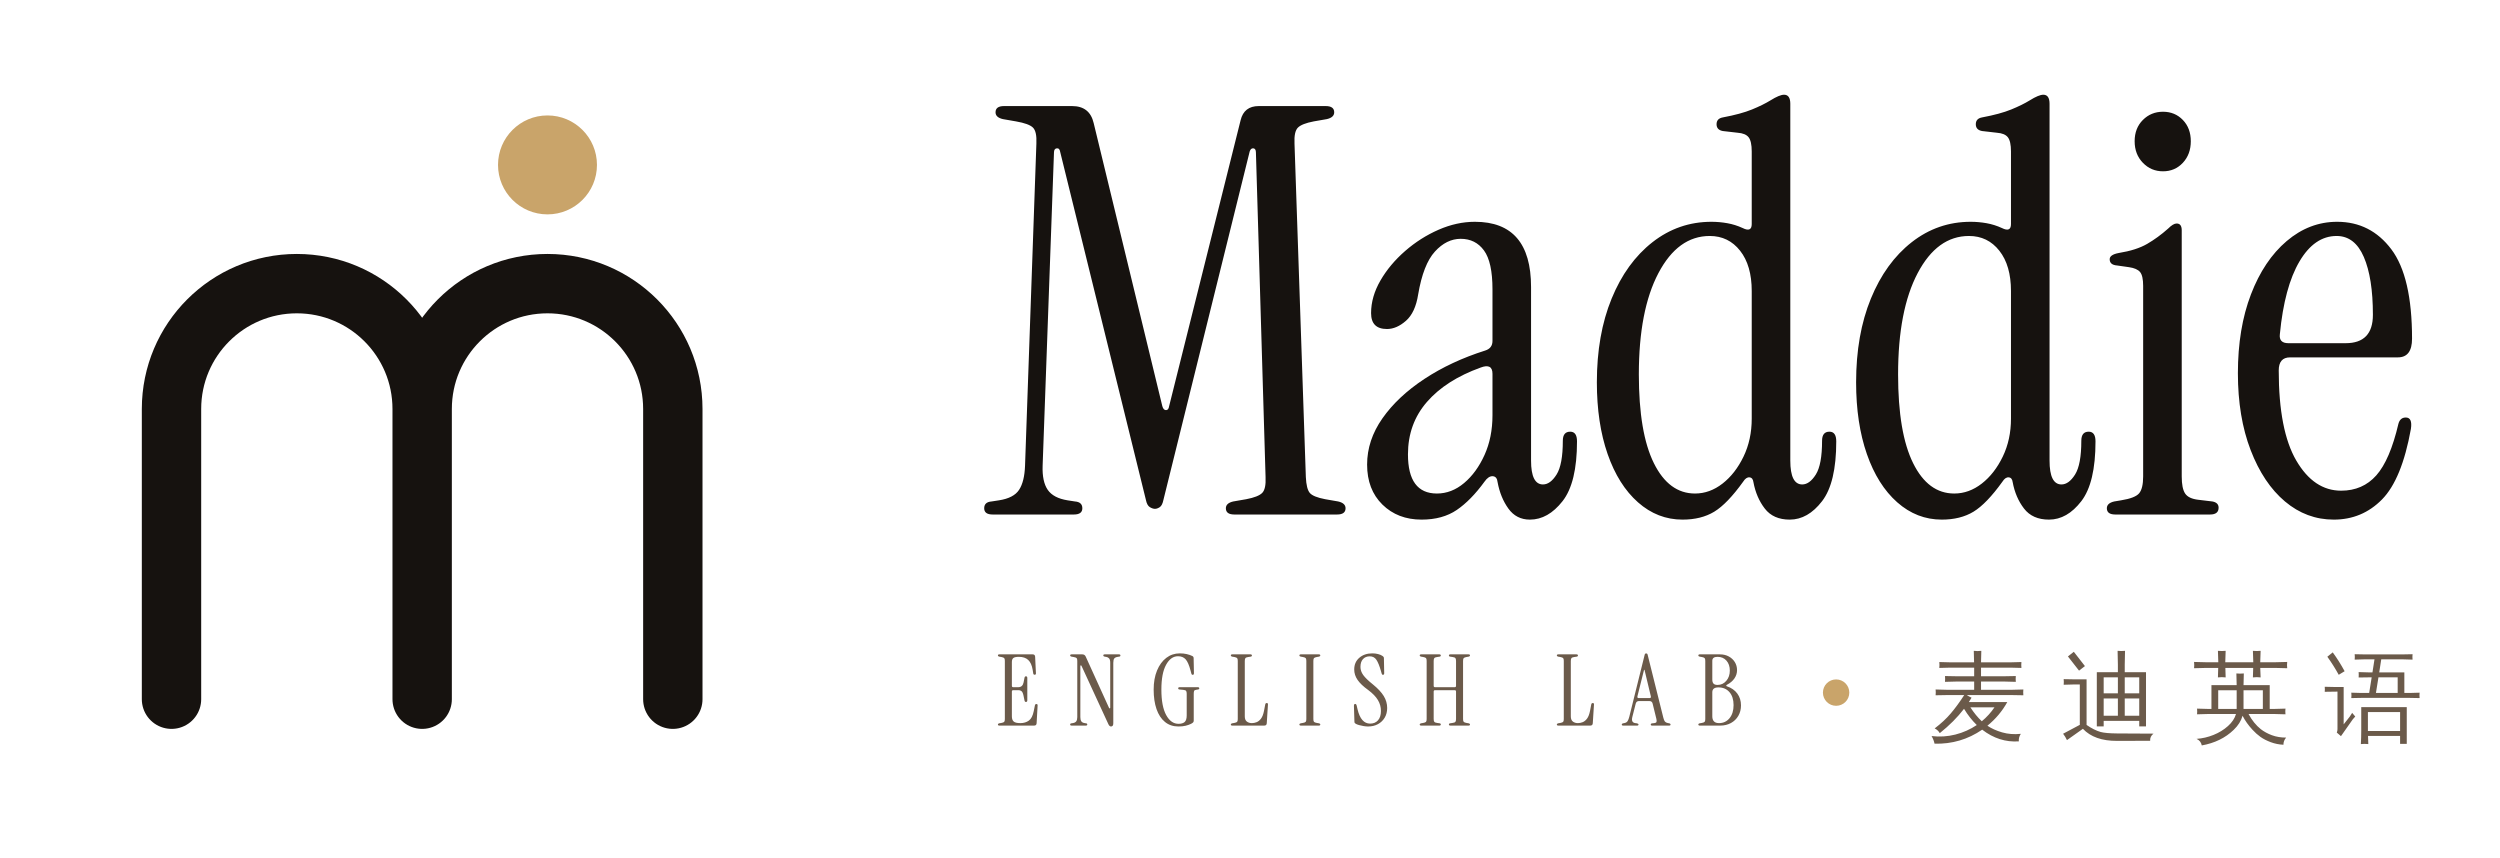
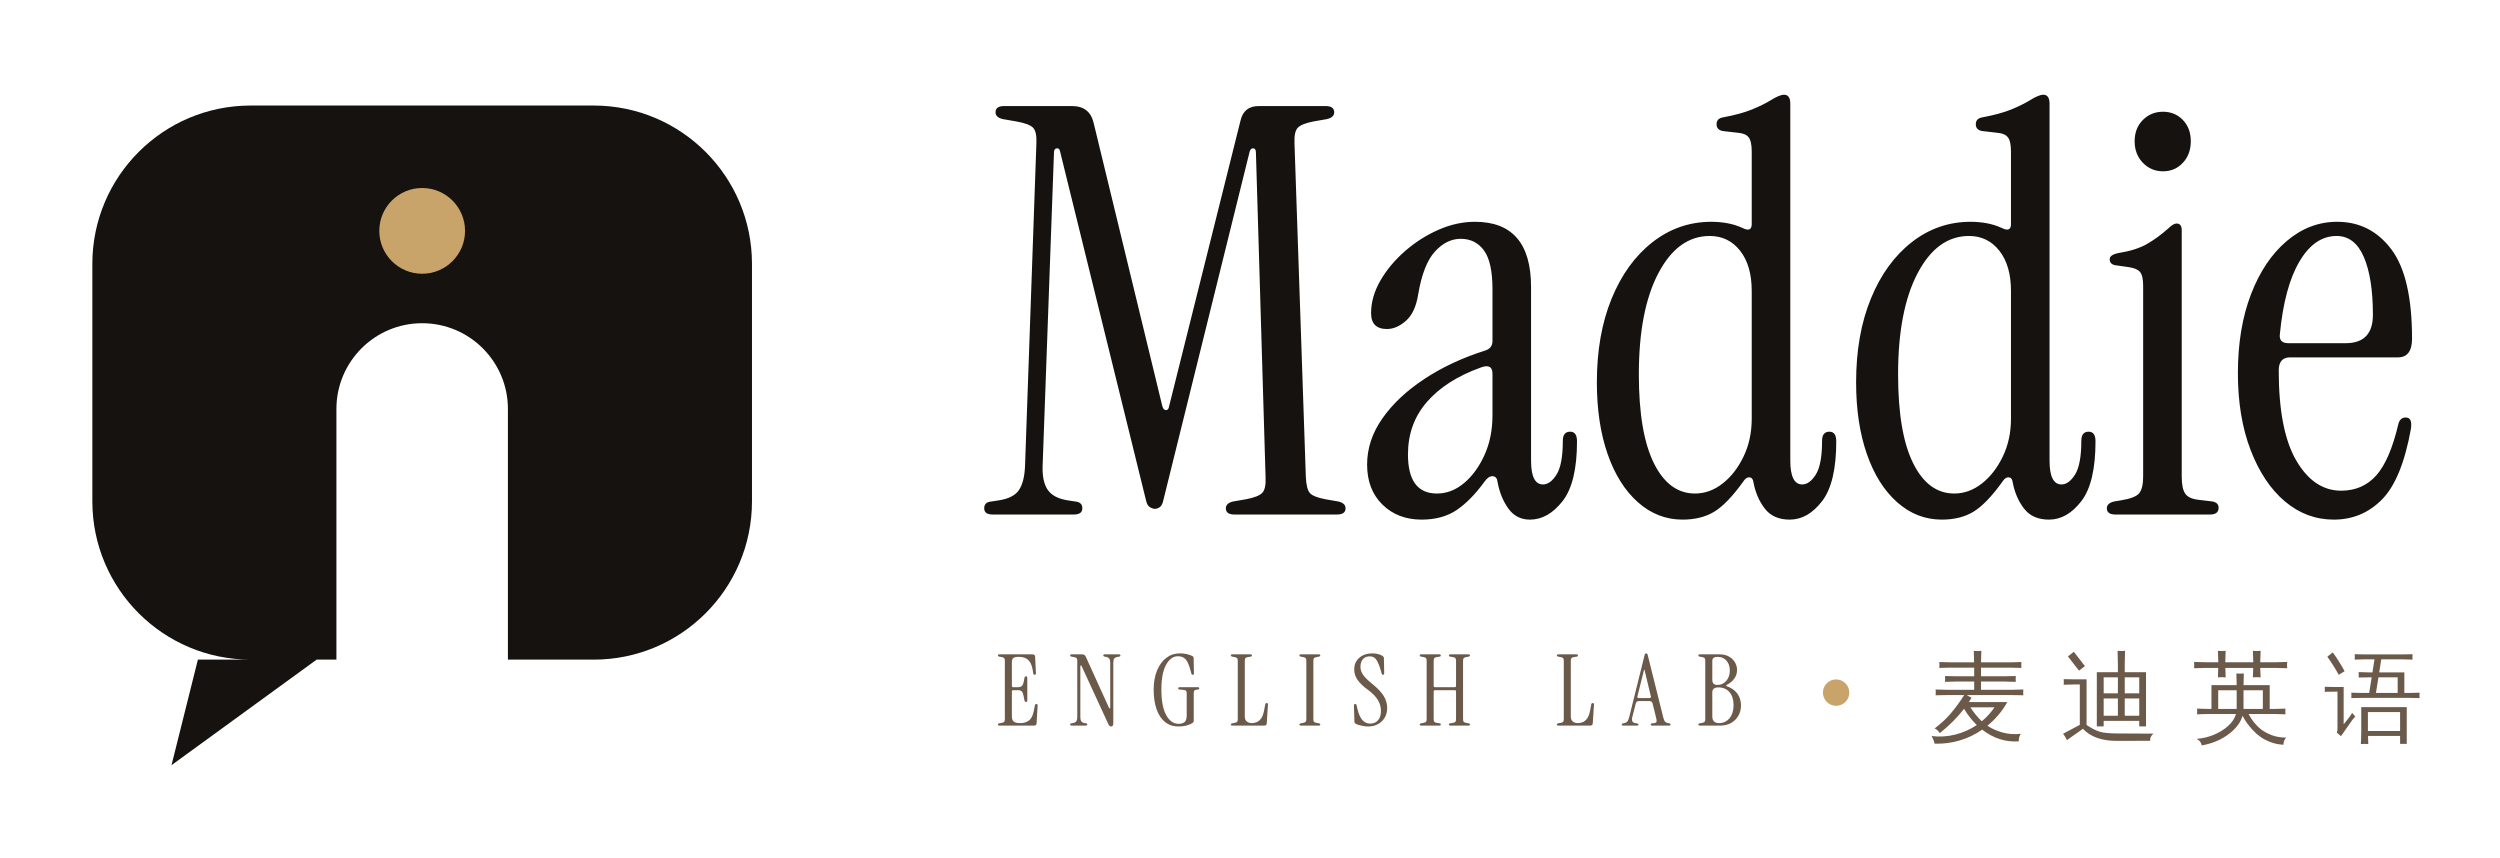
<svg xmlns="http://www.w3.org/2000/svg" viewBox="0 0 379 130" role="img" aria-label="Maddie English Lab 麦迪英语">
  <g transform="translate(4 4)">
-     <g fill="none" stroke="#16120f" stroke-width="9" stroke-linecap="round" stroke-linejoin="round">
-       <path d="M22 102 V58 A19 19 0 0 1 60 58 A19 19 0 0 1 98 58 V102 M60 58 V102" />
-     </g>
-     <circle cx="79" cy="21" r="7.5" fill="#c9a46a" />
+     <path fill="#16120f" fill-rule="evenodd" d="M34 12 H86 A24 24 0 0 1 110 36 V72 A24 24 0 0 1 86 96 H44 L22 112 L26 96 H34 A24 24 0 0 1 10 72 V36 A24 24 0 0 1 34 12 Z M47 96 V58 A13 13 0 0 1 73 58 V96 Z" />
+     <circle cx="60" cy="31" r="6.5" fill="#c9a46a" />
  </g>
  <path transform="translate(148 78)" d="M27.09 -0.86Q26.746 -0.86 26.316 -1.118Q25.886 -1.376 25.714 -2.236L12.728 -54.954Q12.642 -55.556 12.212 -55.513Q11.782 -55.47 11.782 -54.868L10.062 -7.396Q9.976 -4.988 10.836 -3.741Q11.696 -2.494 13.846 -2.15L14.964 -1.978Q16.082 -1.892 16.082 -0.946Q16.082 0.0 14.792 0.0H2.494Q1.204 0.0 1.204 -0.946Q1.204 -1.892 2.322 -1.978L3.44 -2.15Q5.676 -2.494 6.493 -3.741Q7.31 -4.988 7.396 -7.396L9.116 -56.244Q9.202 -58.05 8.6 -58.652Q7.998 -59.254 6.02 -59.598L4.042 -59.942Q2.924 -60.2 2.924 -60.974Q2.924 -61.92 4.214 -61.92H14.534Q17.2 -61.92 17.802 -59.34L28.208 -16.426Q28.38 -15.824 28.767 -15.824Q29.154 -15.824 29.24 -16.426L40.076 -59.77Q40.592 -61.92 42.828 -61.92H52.976Q54.266 -61.92 54.266 -60.974Q54.266 -60.2 53.148 -59.942L51.17 -59.598Q49.364 -59.254 48.762 -58.652Q48.16 -58.05 48.246 -56.244L49.966 -5.676Q50.052 -3.87 50.568 -3.268Q51.084 -2.666 52.89 -2.322L54.868 -1.978Q55.986 -1.72 55.986 -0.946Q55.986 0.0 54.696 0.0H39.13Q37.84 0.0 37.84 -0.946Q37.84 -1.72 38.958 -1.978L40.936 -2.322Q42.742 -2.666 43.344 -3.268Q43.946 -3.87 43.86 -5.676L42.398 -54.868Q42.398 -55.47 42.011 -55.513Q41.624 -55.556 41.452 -55.04L28.38 -2.236Q28.208 -1.376 27.821 -1.118Q27.434 -0.86 27.09 -0.86ZM67.51 0.774Q63.898 0.774 61.576 -1.505Q59.254 -3.784 59.254 -7.568Q59.254 -11.266 61.576 -14.577Q63.898 -17.888 67.94 -20.554Q71.982 -23.22 77.142 -24.854Q78.26 -25.198 78.26 -26.316V-34.142Q78.26 -38.27 76.97 -40.033Q75.68 -41.796 73.444 -41.796Q71.294 -41.796 69.531 -39.861Q67.768 -37.926 66.994 -33.368Q66.564 -30.616 65.145 -29.369Q63.726 -28.122 62.264 -28.122Q59.856 -28.122 59.856 -30.53Q59.856 -33.024 61.275 -35.475Q62.694 -37.926 65.016 -39.947Q67.338 -41.968 70.09 -43.172Q72.842 -44.376 75.594 -44.376Q84.108 -44.376 84.108 -34.486V-8.17Q84.108 -4.558 85.914 -4.558Q87.032 -4.558 87.978 -6.063Q88.924 -7.568 88.924 -11.18Q88.924 -12.556 90.042 -12.556Q91.074 -12.556 91.074 -11.094Q91.074 -4.816 88.881 -2.021Q86.688 0.774 83.936 0.774Q81.872 0.774 80.668 -0.903Q79.464 -2.58 79.034 -4.902Q78.948 -5.762 78.303 -5.805Q77.658 -5.848 77.056 -4.988Q74.992 -2.15 72.842 -0.688Q70.692 0.774 67.51 0.774ZM69.832 -3.182Q72.068 -3.182 73.96 -4.773Q75.852 -6.364 77.056 -9.03Q78.26 -11.696 78.26 -15.05V-21.328Q78.26 -22.962 76.454 -22.274Q71.208 -20.382 68.327 -17.071Q65.446 -13.76 65.446 -9.116Q65.446 -3.182 69.832 -3.182ZM107.07 0.774Q103.286 0.774 100.319 -1.849Q97.352 -4.472 95.718 -9.159Q94.084 -13.846 94.084 -20.038Q94.084 -27.262 96.32 -32.723Q98.556 -38.184 102.512 -41.28Q106.468 -44.376 111.456 -44.376Q112.66 -44.376 113.864 -44.161Q115.068 -43.946 116.186 -43.43Q117.562 -42.742 117.562 -44.032V-55.04Q117.562 -56.588 117.089 -57.19Q116.616 -57.792 115.412 -57.878L113.176 -58.136Q112.23 -58.308 112.23 -59.168Q112.23 -60.028 113.176 -60.2Q115.928 -60.716 117.605 -61.404Q119.282 -62.092 120.4 -62.78Q121.776 -63.64 122.464 -63.64Q123.41 -63.64 123.41 -62.264V-8.17Q123.41 -4.558 125.216 -4.558Q126.334 -4.558 127.28 -6.063Q128.226 -7.568 128.226 -11.18Q128.226 -12.556 129.344 -12.556Q130.376 -12.556 130.376 -11.094Q130.376 -4.816 128.226 -2.021Q126.076 0.774 123.324 0.774Q120.83 0.774 119.54 -0.903Q118.25 -2.58 117.82 -4.902Q117.734 -5.59 117.218 -5.633Q116.702 -5.676 116.272 -4.988Q113.864 -1.634 111.886 -0.43Q109.908 0.774 107.07 0.774ZM108.962 -3.182Q111.198 -3.182 113.133 -4.687Q115.068 -6.192 116.315 -8.772Q117.562 -11.352 117.562 -14.534V-33.884Q117.562 -37.754 115.799 -39.99Q114.036 -42.226 111.198 -42.226Q106.382 -42.226 103.415 -36.593Q100.448 -30.96 100.448 -21.242Q100.448 -12.384 102.727 -7.783Q105.006 -3.182 108.962 -3.182ZM146.372 0.774Q142.588 0.774 139.621 -1.849Q136.654 -4.472 135.02 -9.159Q133.386 -13.846 133.386 -20.038Q133.386 -27.262 135.622 -32.723Q137.858 -38.184 141.814 -41.28Q145.77 -44.376 150.758 -44.376Q151.962 -44.376 153.166 -44.161Q154.37 -43.946 155.488 -43.43Q156.864 -42.742 156.864 -44.032V-55.04Q156.864 -56.588 156.391 -57.19Q155.918 -57.792 154.714 -57.878L152.478 -58.136Q151.532 -58.308 151.532 -59.168Q151.532 -60.028 152.478 -60.2Q155.23 -60.716 156.907 -61.404Q158.584 -62.092 159.702 -62.78Q161.078 -63.64 161.766 -63.64Q162.712 -63.64 162.712 -62.264V-8.17Q162.712 -4.558 164.518 -4.558Q165.636 -4.558 166.582 -6.063Q167.528 -7.568 167.528 -11.18Q167.528 -12.556 168.646 -12.556Q169.678 -12.556 169.678 -11.094Q169.678 -4.816 167.528 -2.021Q165.378 0.774 162.626 0.774Q160.132 0.774 158.842 -0.903Q157.552 -2.58 157.122 -4.902Q157.036 -5.59 156.52 -5.633Q156.004 -5.676 155.574 -4.988Q153.166 -1.634 151.188 -0.43Q149.21 0.774 146.372 0.774ZM148.264 -3.182Q150.5 -3.182 152.435 -4.687Q154.37 -6.192 155.617 -8.772Q156.864 -11.352 156.864 -14.534V-33.884Q156.864 -37.754 155.101 -39.99Q153.338 -42.226 150.5 -42.226Q145.684 -42.226 142.717 -36.593Q139.75 -30.96 139.75 -21.242Q139.75 -12.384 142.029 -7.783Q144.308 -3.182 148.264 -3.182ZM179.912 -52.03Q178.106 -52.03 176.859 -53.32Q175.612 -54.61 175.612 -56.588Q175.612 -58.566 176.859 -59.813Q178.106 -61.06 179.912 -61.06Q181.718 -61.06 182.922 -59.813Q184.126 -58.566 184.126 -56.588Q184.126 -54.61 182.922 -53.32Q181.718 -52.03 179.912 -52.03ZM172.688 0.0Q171.398 0.0 171.398 -0.946Q171.398 -1.72 172.516 -1.978L173.548 -2.15Q175.698 -2.494 176.3 -3.225Q176.902 -3.956 176.902 -5.762V-34.658Q176.902 -36.206 176.429 -36.765Q175.956 -37.324 174.752 -37.496L172.946 -37.754Q171.828 -37.84 171.828 -38.7Q171.828 -39.388 173.204 -39.646Q175.87 -40.076 177.504 -41.022Q179.138 -41.968 180.686 -43.344Q181.46 -44.118 181.976 -44.118Q182.75 -44.118 182.75 -43.086V-5.762Q182.75 -3.956 183.266 -3.182Q183.782 -2.408 185.244 -2.236L187.394 -1.978Q188.34 -1.806 188.34 -1.032Q188.34 0.0 187.05 0.0ZM205.798 0.774Q201.67 0.774 198.402 -1.978Q195.134 -4.73 193.199 -9.761Q191.264 -14.792 191.264 -21.414Q191.264 -28.208 193.242 -33.368Q195.22 -38.528 198.66 -41.452Q202.1 -44.376 206.314 -44.376Q211.388 -44.376 214.527 -40.205Q217.666 -36.034 217.666 -26.66Q217.666 -23.822 215.516 -23.822H199.176Q197.456 -23.822 197.456 -21.844Q197.456 -12.728 200.122 -8.17Q202.788 -3.612 206.916 -3.612Q210.184 -3.612 212.248 -5.934Q214.312 -8.256 215.602 -13.76Q215.86 -14.706 216.72 -14.706Q217.752 -14.706 217.494 -12.986Q216.118 -5.332 213.108 -2.279Q210.098 0.774 205.798 0.774ZM198.918 -25.972H207.604Q211.732 -25.972 211.732 -30.272Q211.732 -35.862 210.356 -39.044Q208.98 -42.226 206.228 -42.226Q202.874 -42.226 200.595 -38.356Q198.316 -34.486 197.628 -27.348Q197.456 -25.972 198.918 -25.972Z" fill="#16120f" />
  <path transform="translate(151 110)" d="M0.51 0.0Q0.285 0.0 0.285 -0.165Q0.285 -0.3 0.48 -0.345L0.825 -0.405Q1.14 -0.465 1.237 -0.57Q1.335 -0.675 1.335 -0.99V-9.81Q1.335 -10.125 1.237 -10.23Q1.14 -10.335 0.825 -10.395L0.48 -10.455Q0.285 -10.5 0.285 -10.635Q0.285 -10.8 0.51 -10.8H5.55Q5.895 -10.8 5.925 -10.455L6.045 -7.965Q6.075 -7.71 5.85 -7.71Q5.67 -7.71 5.64 -7.905L5.55 -8.46Q5.385 -9.48 4.875 -9.953Q4.365 -10.425 3.465 -10.425Q2.865 -10.425 2.632 -10.252Q2.4 -10.08 2.4 -9.645V-6.03Q2.4 -5.82 2.61 -5.82H3.36Q4.02 -5.82 4.17 -6.525L4.32 -7.275Q4.38 -7.5 4.575 -7.47Q4.74 -7.44 4.74 -7.215V-3.84Q4.74 -3.615 4.575 -3.585Q4.38 -3.555 4.32 -3.78L4.17 -4.515Q4.065 -5.04 3.877 -5.205Q3.69 -5.37 3.345 -5.37H2.61Q2.4 -5.37 2.4 -5.16V-1.395Q2.4 -0.855 2.678 -0.615Q2.955 -0.375 3.69 -0.375Q4.44 -0.375 4.973 -0.757Q5.505 -1.14 5.715 -2.19L5.895 -3.075Q5.94 -3.27 6.12 -3.27Q6.33 -3.27 6.3 -3.015L6.15 -0.345Q6.12 0.0 5.775 0.0ZM17.43 0.135Q17.19 0.135 17.025 -0.225L12.96 -9.045Q12.915 -9.15 12.848 -9.135Q12.78 -9.12 12.78 -9.0V-1.29Q12.78 -0.87 12.923 -0.652Q13.065 -0.435 13.44 -0.375L13.635 -0.345Q13.83 -0.33 13.83 -0.165Q13.83 0.0 13.605 0.0H11.46Q11.235 0.0 11.235 -0.165Q11.235 -0.33 11.43 -0.345L11.625 -0.375Q12.015 -0.435 12.165 -0.652Q12.315 -0.87 12.315 -1.29V-9.81Q12.315 -10.125 12.218 -10.23Q12.12 -10.335 11.775 -10.395L11.43 -10.455Q11.235 -10.5 11.235 -10.635Q11.235 -10.8 11.46 -10.8H13.065Q13.44 -10.8 13.59 -10.47L17.13 -2.685Q17.175 -2.595 17.242 -2.61Q17.31 -2.625 17.31 -2.715V-9.51Q17.31 -9.99 17.145 -10.178Q16.98 -10.365 16.725 -10.41L16.455 -10.455Q16.26 -10.5 16.26 -10.635Q16.26 -10.8 16.485 -10.8H18.63Q18.855 -10.8 18.855 -10.635Q18.855 -10.47 18.66 -10.455L18.465 -10.425Q18.075 -10.365 17.925 -10.178Q17.775 -9.99 17.775 -9.51V-0.345Q17.775 -0.075 17.678 0.03Q17.58 0.135 17.43 0.135ZM27.66 0.135Q26.445 0.135 25.605 -0.555Q24.765 -1.245 24.33 -2.498Q23.895 -3.75 23.895 -5.46Q23.895 -7.11 24.405 -8.348Q24.915 -9.585 25.808 -10.267Q26.7 -10.95 27.855 -10.95Q28.44 -10.95 28.92 -10.837Q29.4 -10.725 29.76 -10.545Q29.955 -10.44 29.955 -10.23L30.0 -7.95Q30.0 -7.695 29.82 -7.695Q29.655 -7.695 29.61 -7.89L29.49 -8.34Q29.16 -9.585 28.74 -10.05Q28.32 -10.515 27.585 -10.515Q26.49 -10.515 25.778 -9.217Q25.065 -7.92 25.065 -5.46Q25.065 -2.925 25.793 -1.597Q26.52 -0.27 27.66 -0.27Q28.275 -0.27 28.59 -0.54Q28.905 -0.81 28.905 -1.545V-4.83Q28.905 -5.145 28.808 -5.265Q28.71 -5.385 28.395 -5.415L27.81 -5.475Q27.615 -5.49 27.615 -5.655Q27.615 -5.82 27.84 -5.82H30.585Q30.81 -5.82 30.81 -5.64Q30.81 -5.505 30.645 -5.475L30.42 -5.445Q30.09 -5.4 30.03 -5.265Q29.97 -5.13 29.97 -4.815V-0.75Q29.97 -0.585 29.88 -0.487Q29.79 -0.39 29.565 -0.27Q29.205 -0.09 28.74 0.023Q28.275 0.135 27.66 0.135ZM35.82 0.0Q35.595 0.0 35.595 -0.165Q35.595 -0.3 35.79 -0.345L36.135 -0.405Q36.45 -0.465 36.547 -0.57Q36.645 -0.675 36.645 -0.99V-9.81Q36.645 -10.125 36.547 -10.23Q36.45 -10.335 36.135 -10.395L35.79 -10.455Q35.595 -10.5 35.595 -10.635Q35.595 -10.8 35.82 -10.8H38.565Q38.79 -10.8 38.79 -10.62Q38.79 -10.485 38.625 -10.455L38.22 -10.395Q37.905 -10.35 37.808 -10.23Q37.71 -10.11 37.71 -9.795V-1.395Q37.71 -0.855 38.017 -0.615Q38.325 -0.375 38.79 -0.375Q39.135 -0.375 39.503 -0.517Q39.87 -0.66 40.17 -1.057Q40.47 -1.455 40.62 -2.22L40.815 -3.225Q40.86 -3.42 41.04 -3.42Q41.25 -3.42 41.22 -3.165L41.04 -0.345Q41.01 0.0 40.665 0.0ZM46.215 0.0Q45.99 0.0 45.99 -0.165Q45.99 -0.3 46.185 -0.345L46.53 -0.405Q46.845 -0.465 46.942 -0.57Q47.04 -0.675 47.04 -0.99V-9.81Q47.04 -10.125 46.942 -10.23Q46.845 -10.335 46.53 -10.395L46.185 -10.455Q45.99 -10.5 45.99 -10.635Q45.99 -10.8 46.215 -10.8H48.93Q49.155 -10.8 49.155 -10.635Q49.155 -10.5 48.96 -10.455L48.615 -10.395Q48.3 -10.335 48.203 -10.23Q48.105 -10.125 48.105 -9.81V-0.99Q48.105 -0.675 48.203 -0.57Q48.3 -0.465 48.615 -0.405L48.96 -0.345Q49.155 -0.3 49.155 -0.165Q49.155 0.0 48.93 0.0ZM56.4 0.135Q56.1 0.135 55.733 0.075Q55.365 0.015 55.043 -0.075Q54.72 -0.165 54.54 -0.27Q54.435 -0.33 54.383 -0.397Q54.33 -0.465 54.33 -0.63L54.255 -2.985Q54.255 -3.285 54.45 -3.285Q54.615 -3.285 54.675 -3.015L54.81 -2.445Q55.32 -0.3 56.715 -0.3Q57.465 -0.3 57.907 -0.802Q58.35 -1.305 58.35 -2.22Q58.35 -3.105 57.892 -3.87Q57.435 -4.635 56.43 -5.385Q55.32 -6.18 54.81 -6.922Q54.3 -7.665 54.3 -8.505Q54.3 -9.615 55.072 -10.282Q55.845 -10.95 57.045 -10.95Q57.495 -10.95 57.915 -10.845Q58.335 -10.74 58.605 -10.545Q58.695 -10.485 58.748 -10.41Q58.8 -10.335 58.8 -10.215L58.845 -7.95Q58.845 -7.695 58.65 -7.695Q58.515 -7.695 58.455 -7.905L58.35 -8.28Q58.02 -9.435 57.668 -9.968Q57.315 -10.5 56.655 -10.5Q56.01 -10.5 55.627 -10.08Q55.245 -9.66 55.245 -8.895Q55.245 -8.25 55.665 -7.665Q56.085 -7.08 57.135 -6.24Q58.26 -5.325 58.778 -4.478Q59.295 -3.63 59.295 -2.67Q59.295 -1.83 58.92 -1.2Q58.545 -0.57 57.892 -0.217Q57.24 0.135 56.4 0.135ZM64.455 0.0Q64.23 0.0 64.23 -0.165Q64.23 -0.3 64.425 -0.345L64.77 -0.405Q65.085 -0.465 65.183 -0.57Q65.28 -0.675 65.28 -0.99V-9.81Q65.28 -10.125 65.183 -10.23Q65.085 -10.335 64.77 -10.395L64.425 -10.455Q64.23 -10.5 64.23 -10.635Q64.23 -10.8 64.455 -10.8H67.2Q67.425 -10.8 67.425 -10.62Q67.425 -10.485 67.26 -10.455L66.855 -10.395Q66.54 -10.35 66.442 -10.23Q66.345 -10.11 66.345 -9.795V-6.03Q66.345 -5.82 66.555 -5.82H69.525Q69.735 -5.82 69.735 -6.03V-9.795Q69.735 -10.11 69.638 -10.23Q69.54 -10.35 69.225 -10.395L68.82 -10.455Q68.655 -10.485 68.655 -10.62Q68.655 -10.8 68.88 -10.8H71.625Q71.85 -10.8 71.85 -10.635Q71.85 -10.5 71.655 -10.455L71.31 -10.395Q70.995 -10.335 70.898 -10.23Q70.8 -10.125 70.8 -9.81V-0.99Q70.8 -0.675 70.898 -0.57Q70.995 -0.465 71.31 -0.405L71.655 -0.345Q71.85 -0.3 71.85 -0.165Q71.85 0.0 71.625 0.0H68.88Q68.655 0.0 68.655 -0.18Q68.655 -0.315 68.82 -0.345L69.225 -0.405Q69.54 -0.45 69.638 -0.57Q69.735 -0.69 69.735 -1.005V-5.16Q69.735 -5.37 69.525 -5.37H66.555Q66.345 -5.37 66.345 -5.16V-1.005Q66.345 -0.69 66.442 -0.57Q66.54 -0.45 66.855 -0.405L67.26 -0.345Q67.425 -0.315 67.425 -0.18Q67.425 0.0 67.2 0.0ZM85.245 0.0Q85.02 0.0 85.02 -0.165Q85.02 -0.3 85.215 -0.345L85.56 -0.405Q85.875 -0.465 85.973 -0.57Q86.07 -0.675 86.07 -0.99V-9.81Q86.07 -10.125 85.973 -10.23Q85.875 -10.335 85.56 -10.395L85.215 -10.455Q85.02 -10.5 85.02 -10.635Q85.02 -10.8 85.245 -10.8H87.99Q88.215 -10.8 88.215 -10.62Q88.215 -10.485 88.05 -10.455L87.645 -10.395Q87.33 -10.35 87.233 -10.23Q87.135 -10.11 87.135 -9.795V-1.395Q87.135 -0.855 87.443 -0.615Q87.75 -0.375 88.215 -0.375Q88.56 -0.375 88.928 -0.517Q89.295 -0.66 89.595 -1.057Q89.895 -1.455 90.045 -2.22L90.24 -3.225Q90.285 -3.42 90.465 -3.42Q90.675 -3.42 90.645 -3.165L90.465 -0.345Q90.435 0.0 90.09 0.0ZM95.085 0.0Q94.86 0.0 94.86 -0.15Q94.86 -0.3 95.07 -0.345L95.295 -0.39Q95.595 -0.45 95.745 -0.682Q95.895 -0.915 96 -1.335L98.325 -10.71Q98.355 -10.86 98.423 -10.905Q98.49 -10.95 98.55 -10.95Q98.625 -10.95 98.693 -10.905Q98.76 -10.86 98.79 -10.71L101.16 -1.2Q101.265 -0.78 101.4 -0.615Q101.535 -0.45 101.82 -0.39L102.045 -0.345Q102.255 -0.3 102.255 -0.15Q102.255 0.0 102.03 0.0H99.465Q99.255 0.0 99.255 -0.165Q99.255 -0.33 99.51 -0.345L99.795 -0.375Q100.05 -0.405 100.118 -0.54Q100.185 -0.675 100.11 -1.005L99.54 -3.33Q99.45 -3.72 99.045 -3.72H97.47Q97.08 -3.72 96.975 -3.33L96.465 -1.32Q96.24 -0.465 96.915 -0.375L97.14 -0.345Q97.395 -0.3 97.395 -0.165Q97.395 0.0 97.185 0.0ZM97.425 -4.17H99.075Q99.315 -4.17 99.27 -4.425L98.31 -8.445H98.235L97.23 -4.425Q97.185 -4.17 97.425 -4.17ZM106.695 0.0Q106.47 0.0 106.47 -0.165Q106.47 -0.3 106.665 -0.345L107.01 -0.405Q107.325 -0.465 107.422 -0.57Q107.52 -0.675 107.52 -0.99V-9.81Q107.52 -10.125 107.422 -10.23Q107.325 -10.335 107.01 -10.395L106.665 -10.455Q106.47 -10.5 106.47 -10.635Q106.47 -10.8 106.695 -10.8H109.74Q110.49 -10.8 111.075 -10.485Q111.66 -10.17 111.998 -9.63Q112.335 -9.09 112.335 -8.4Q112.335 -7.725 111.938 -7.147Q111.54 -6.57 110.79 -6.18Q110.7 -6.135 110.7 -6.06Q110.7 -5.985 110.805 -5.955Q111.825 -5.61 112.38 -4.852Q112.935 -4.095 112.935 -3.06Q112.935 -2.175 112.53 -1.478Q112.125 -0.78 111.412 -0.39Q110.7 0.0 109.8 0.0ZM109.38 -6.165Q110.175 -6.165 110.708 -6.787Q111.24 -7.41 111.24 -8.34Q111.24 -9.27 110.73 -9.848Q110.22 -10.425 109.38 -10.425Q108.585 -10.425 108.585 -9.825V-6.99Q108.585 -6.555 108.773 -6.36Q108.96 -6.165 109.38 -6.165ZM109.605 -0.375Q110.58 -0.375 111.195 -1.117Q111.81 -1.86 111.81 -3.105Q111.81 -4.35 111.188 -5.07Q110.565 -5.79 109.515 -5.79Q108.585 -5.79 108.585 -5.055V-1.41Q108.585 -0.375 109.605 -0.375Z" fill="#6b5a4a" />
  <path transform="translate(292.355 111)" d="M2.71 -5.625Q1.89 -5.625 1.084 -5.596Q1.128 -6.035 1.084 -6.475Q1.89 -6.431 2.71 -6.431H6.929V-7.676H4.146Q3.325 -7.676 2.505 -7.632Q2.549 -8.071 2.505 -8.511Q3.325 -8.481 4.146 -8.481H6.929V-9.785H3.281Q2.461 -9.785 1.641 -9.741Q1.699 -10.181 1.641 -10.635Q2.461 -10.591 3.281 -10.591H6.914Q6.914 -11.455 6.87 -12.334Q7.441 -12.261 8.013 -12.334Q7.983 -11.455 7.969 -10.591H12.466Q13.286 -10.591 14.092 -10.635Q14.048 -10.181 14.092 -9.741Q13.286 -9.785 12.466 -9.785H7.969V-8.481H11.602Q12.422 -8.481 13.242 -8.511Q13.198 -8.071 13.242 -7.632Q12.422 -7.676 11.602 -7.676H7.969V-6.431H12.744Q13.564 -6.431 14.385 -6.475Q14.341 -6.035 14.385 -5.596Q13.564 -5.625 12.744 -5.625H5.815Q6.152 -5.405 6.533 -5.229Q6.328 -4.893 6.123 -4.57H11.953Q10.811 -2.505 8.936 -0.981Q9.858 -0.352 11.169 0.029Q12.48 0.41 14.004 0.249Q13.652 0.762 13.696 1.392Q10.708 1.597 8.145 -0.381Q4.893 1.846 0.923 1.743Q0.791 1.128 0.469 0.586Q2.314 0.806 4.08 0.359Q5.845 -0.088 7.324 -1.084Q6.24 -2.139 5.391 -3.545Q3.926 -1.626 1.714 0.146Q1.436 -0.337 0.938 -0.571Q2.388 -1.67 3.391 -2.856Q4.395 -4.043 5.42 -5.625ZM6.357 -3.765Q7.163 -2.52 8.086 -1.655Q9.199 -2.578 10.005 -3.765ZM28.584 1.318Q25.156 1.333 23.413 -0.513L20.996 1.201Q20.762 0.688 20.41 0.234L22.944 -1.113V-7.236H22.065Q21.289 -7.236 20.498 -7.192Q20.542 -7.617 20.498 -8.042Q21.289 -8.013 22.065 -8.013H23.97V-1.099Q25.112 -0.308 26.108 -0.029Q26.885 0.176 28.584 0.19L34.121 0.22Q33.564 0.63 33.608 1.304ZM23.721 -10.02 22.827 -9.331 21.143 -11.484 22.036 -12.188ZM26.562 -0.879H25.522V-9.097H28.716V-10.239Q28.716 -11.294 28.672 -12.334Q29.229 -12.275 29.8 -12.334Q29.756 -11.294 29.756 -10.239V-9.097H32.979V-0.879H31.953V-1.714H26.562ZM29.756 -2.49H31.953V-5.112H29.756ZM28.716 -2.49V-5.112H26.562V-2.49ZM29.756 -5.889H31.953V-8.32H29.756ZM28.716 -5.889V-8.32H26.562V-5.889ZM42.285 -2.754Q41.509 -2.754 40.718 -2.71Q40.762 -3.149 40.718 -3.574Q41.509 -3.53 42.285 -3.53H42.9V-7.134H46.724Q46.724 -8.013 46.68 -8.906Q47.236 -8.848 47.808 -8.906Q47.764 -8.013 47.764 -7.134H51.733V-3.53H52.539Q53.33 -3.53 54.121 -3.574Q54.077 -3.149 54.121 -2.71Q53.33 -2.754 52.539 -2.754H48.525Q49.287 -1.333 50.386 -0.454Q51.104 0.103 52.07 0.461Q53.037 0.82 54.224 0.82Q53.813 1.289 53.813 1.904Q52.817 1.86 51.895 1.516Q50.972 1.172 50.327 0.71Q49.683 0.249 49.111 -0.381Q48.188 -1.377 47.617 -2.49Q47.295 -1.333 46.27 -0.352Q44.38 1.479 41.436 2.007Q41.304 1.318 40.645 1.011Q41.948 0.923 43.208 0.417Q44.468 -0.088 45.405 -0.93Q46.343 -1.772 46.621 -2.754ZM47.764 -3.53H50.693V-6.357H47.764ZM46.724 -3.53V-6.357H43.926V-3.53ZM50.356 -8.306Q49.771 -8.379 49.185 -8.306Q49.229 -9.053 49.229 -9.741H45.01Q45.01 -9.023 45.054 -8.306Q44.468 -8.379 43.882 -8.306Q43.926 -9.053 43.926 -9.741H41.978Q41.128 -9.741 40.264 -9.697Q40.322 -10.166 40.264 -10.649Q41.128 -10.605 41.978 -10.605H43.94Q43.926 -11.47 43.882 -12.334Q44.468 -12.275 45.054 -12.334Q45.01 -11.44 44.995 -10.605H49.243Q49.229 -11.47 49.185 -12.334Q49.771 -12.275 50.356 -12.334Q50.312 -11.44 50.298 -10.605H52.671Q53.521 -10.605 54.385 -10.649Q54.326 -10.166 54.385 -9.697Q53.521 -9.741 52.671 -9.741H50.298Q50.312 -9.023 50.356 -8.306ZM66.68 1.802Q66.108 1.743 65.552 1.802Q65.61 0.776 65.61 -0.264V-3.794H72.51V1.772H71.499V0.571H66.636Q66.65 1.187 66.68 1.802ZM74.458 -5.991Q74.414 -5.581 74.458 -5.171Q73.696 -5.2 72.935 -5.2H65.625Q64.863 -5.2 64.102 -5.171Q64.146 -5.581 64.102 -5.991Q64.863 -5.947 65.625 -5.947H66.812L67.192 -8.32L65.215 -8.291Q65.244 -8.701 65.215 -9.111Q65.962 -9.067 66.724 -9.067H67.31L67.617 -11.045H66.138Q65.376 -11.045 64.614 -11.001Q64.658 -11.411 64.614 -11.821Q65.376 -11.792 66.138 -11.792H71.865Q72.627 -11.792 73.389 -11.821Q73.345 -11.411 73.389 -11.001Q72.627 -11.045 71.865 -11.045H68.643L68.335 -9.067H72.144V-5.947H72.935Q73.696 -5.947 74.458 -5.991ZM71.499 -3.047H66.621V-0.176H71.499ZM71.133 -5.947V-8.32H68.218L67.837 -5.947ZM60.073 -6.123Q60.117 -6.504 60.073 -6.885Q60.747 -6.855 61.421 -6.855H62.944V-1.187L63.867 -2.358L64.233 -2.93L64.702 -2.373L64.336 -1.963L62.534 0.601L61.904 0.059Q62.007 -0.19 62.007 -0.469V-6.152ZM62.197 -8.701Q61.406 -10.137 60.469 -11.44L61.289 -12.1Q62.271 -10.752 63.091 -9.243Z" fill="#6b5a4a" />
  <circle cx="278.355" cy="105" r="2" fill="#c9a46a" />
</svg>
